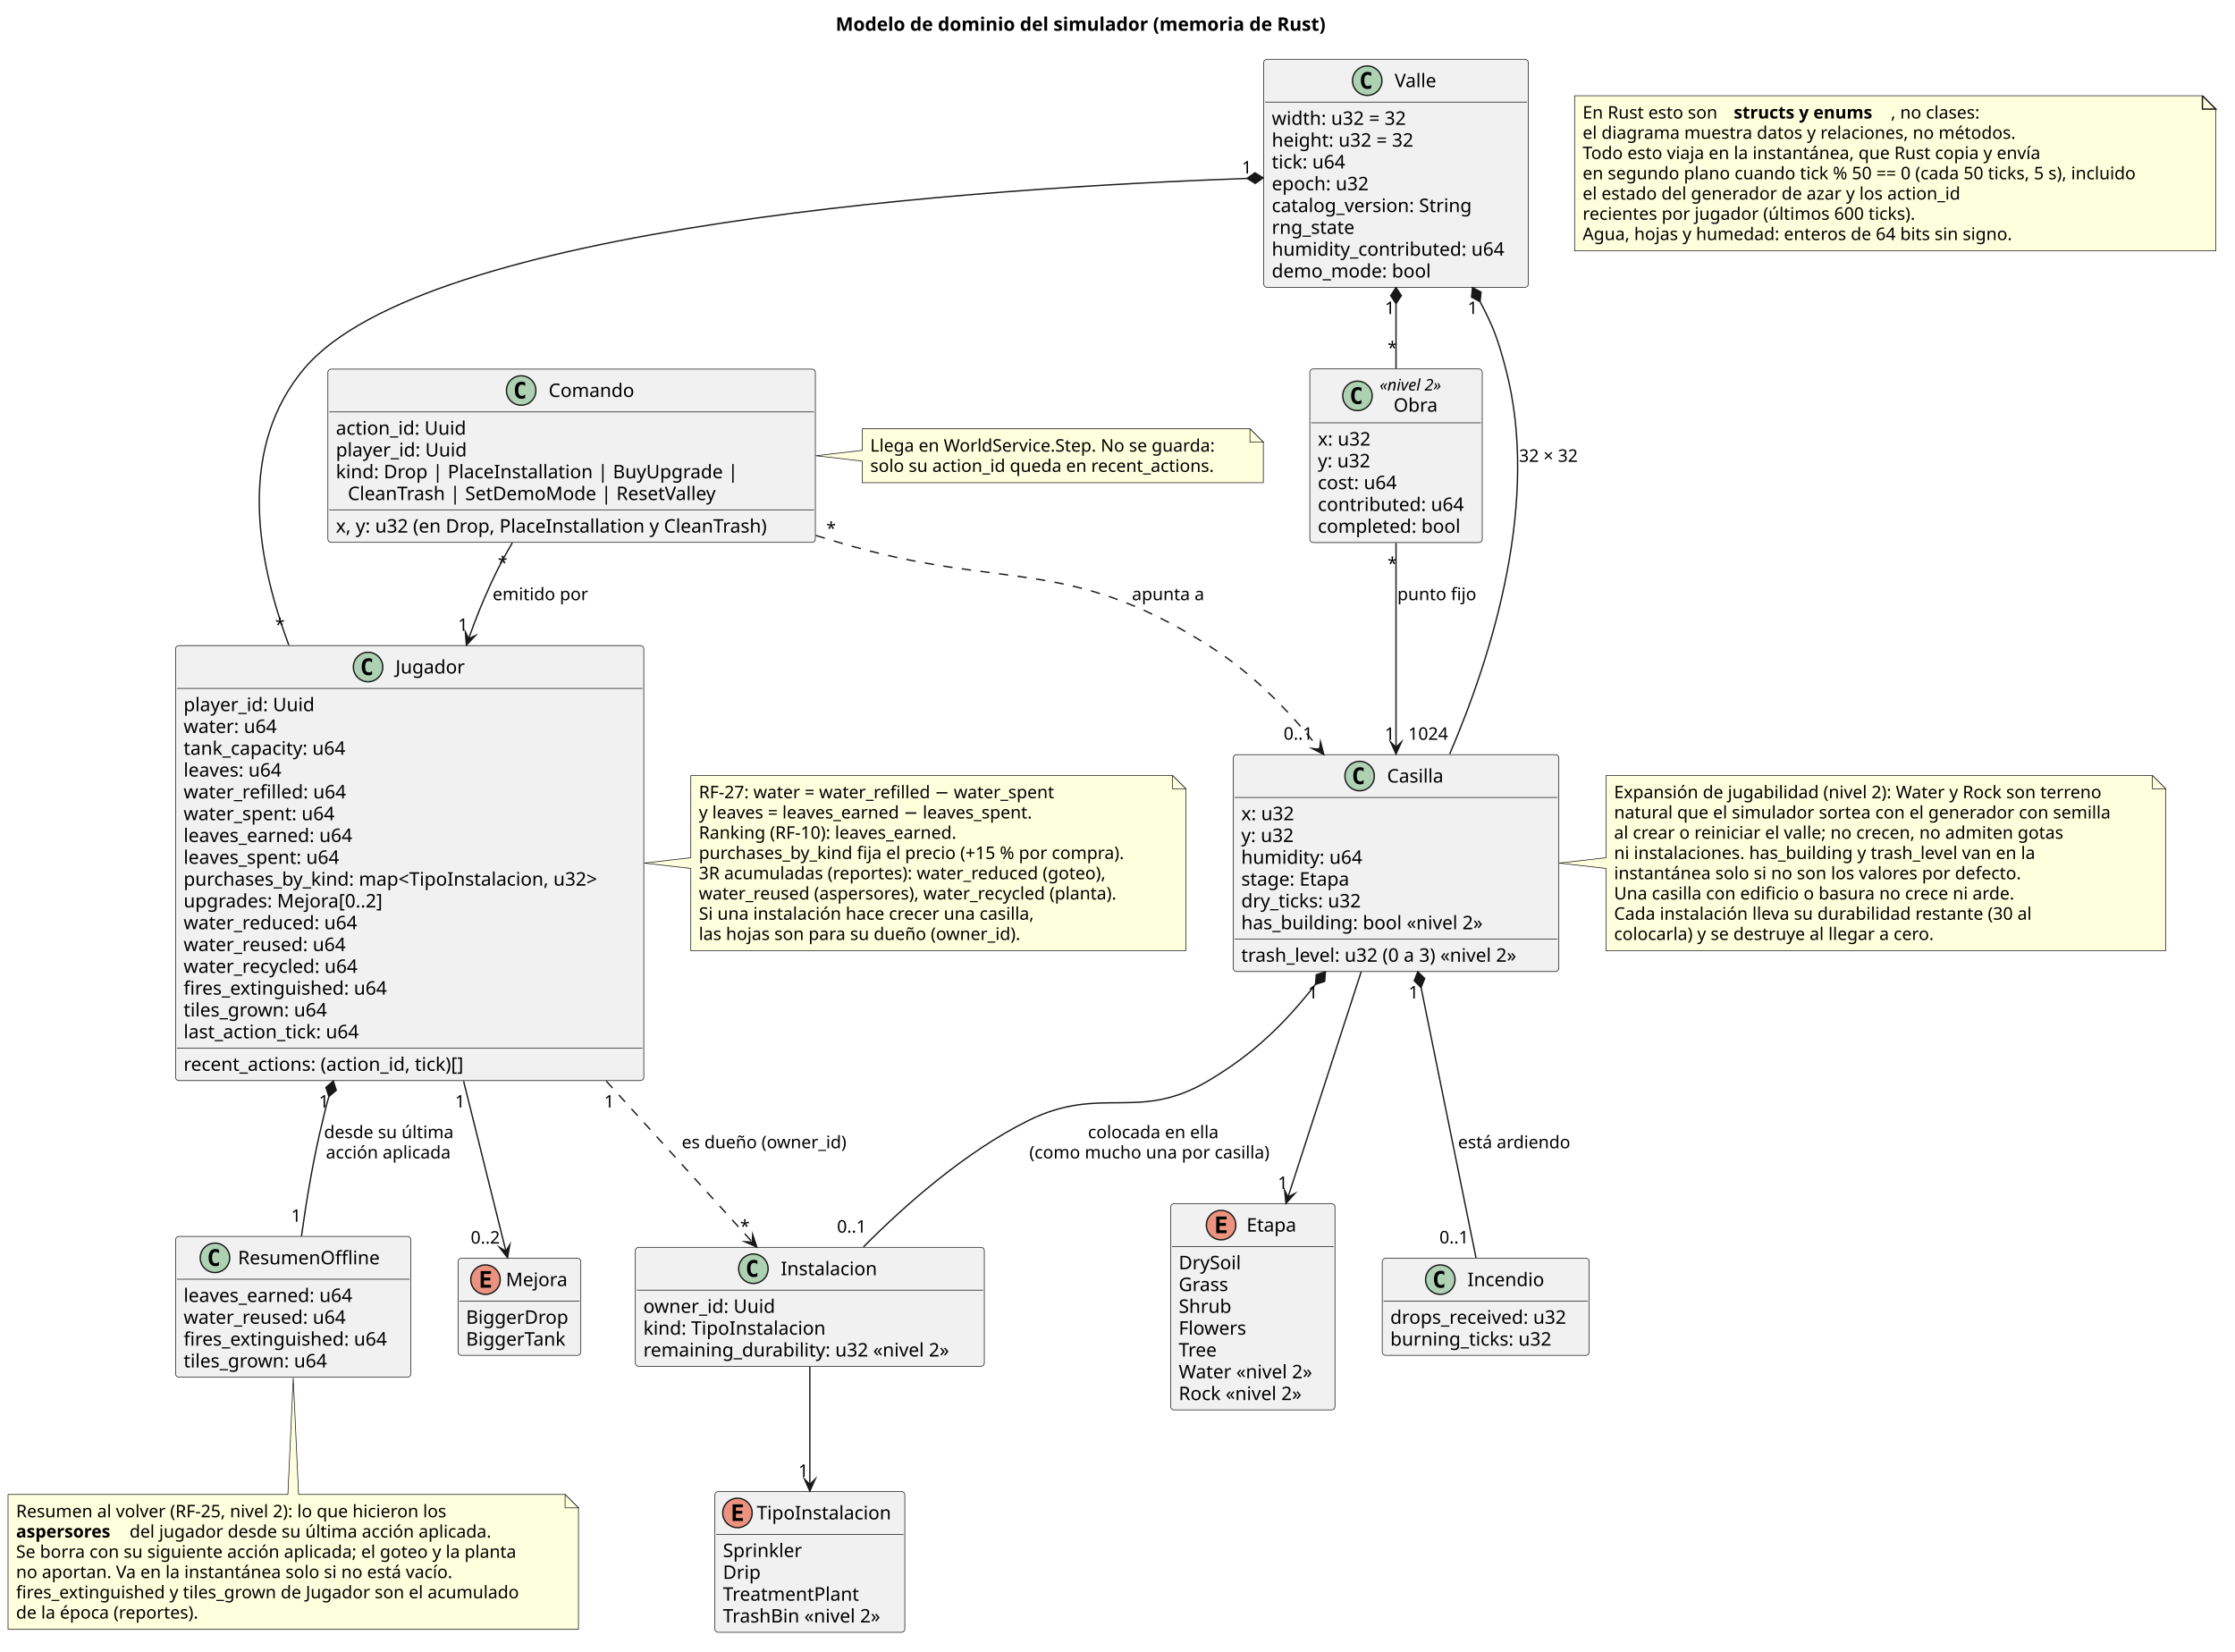
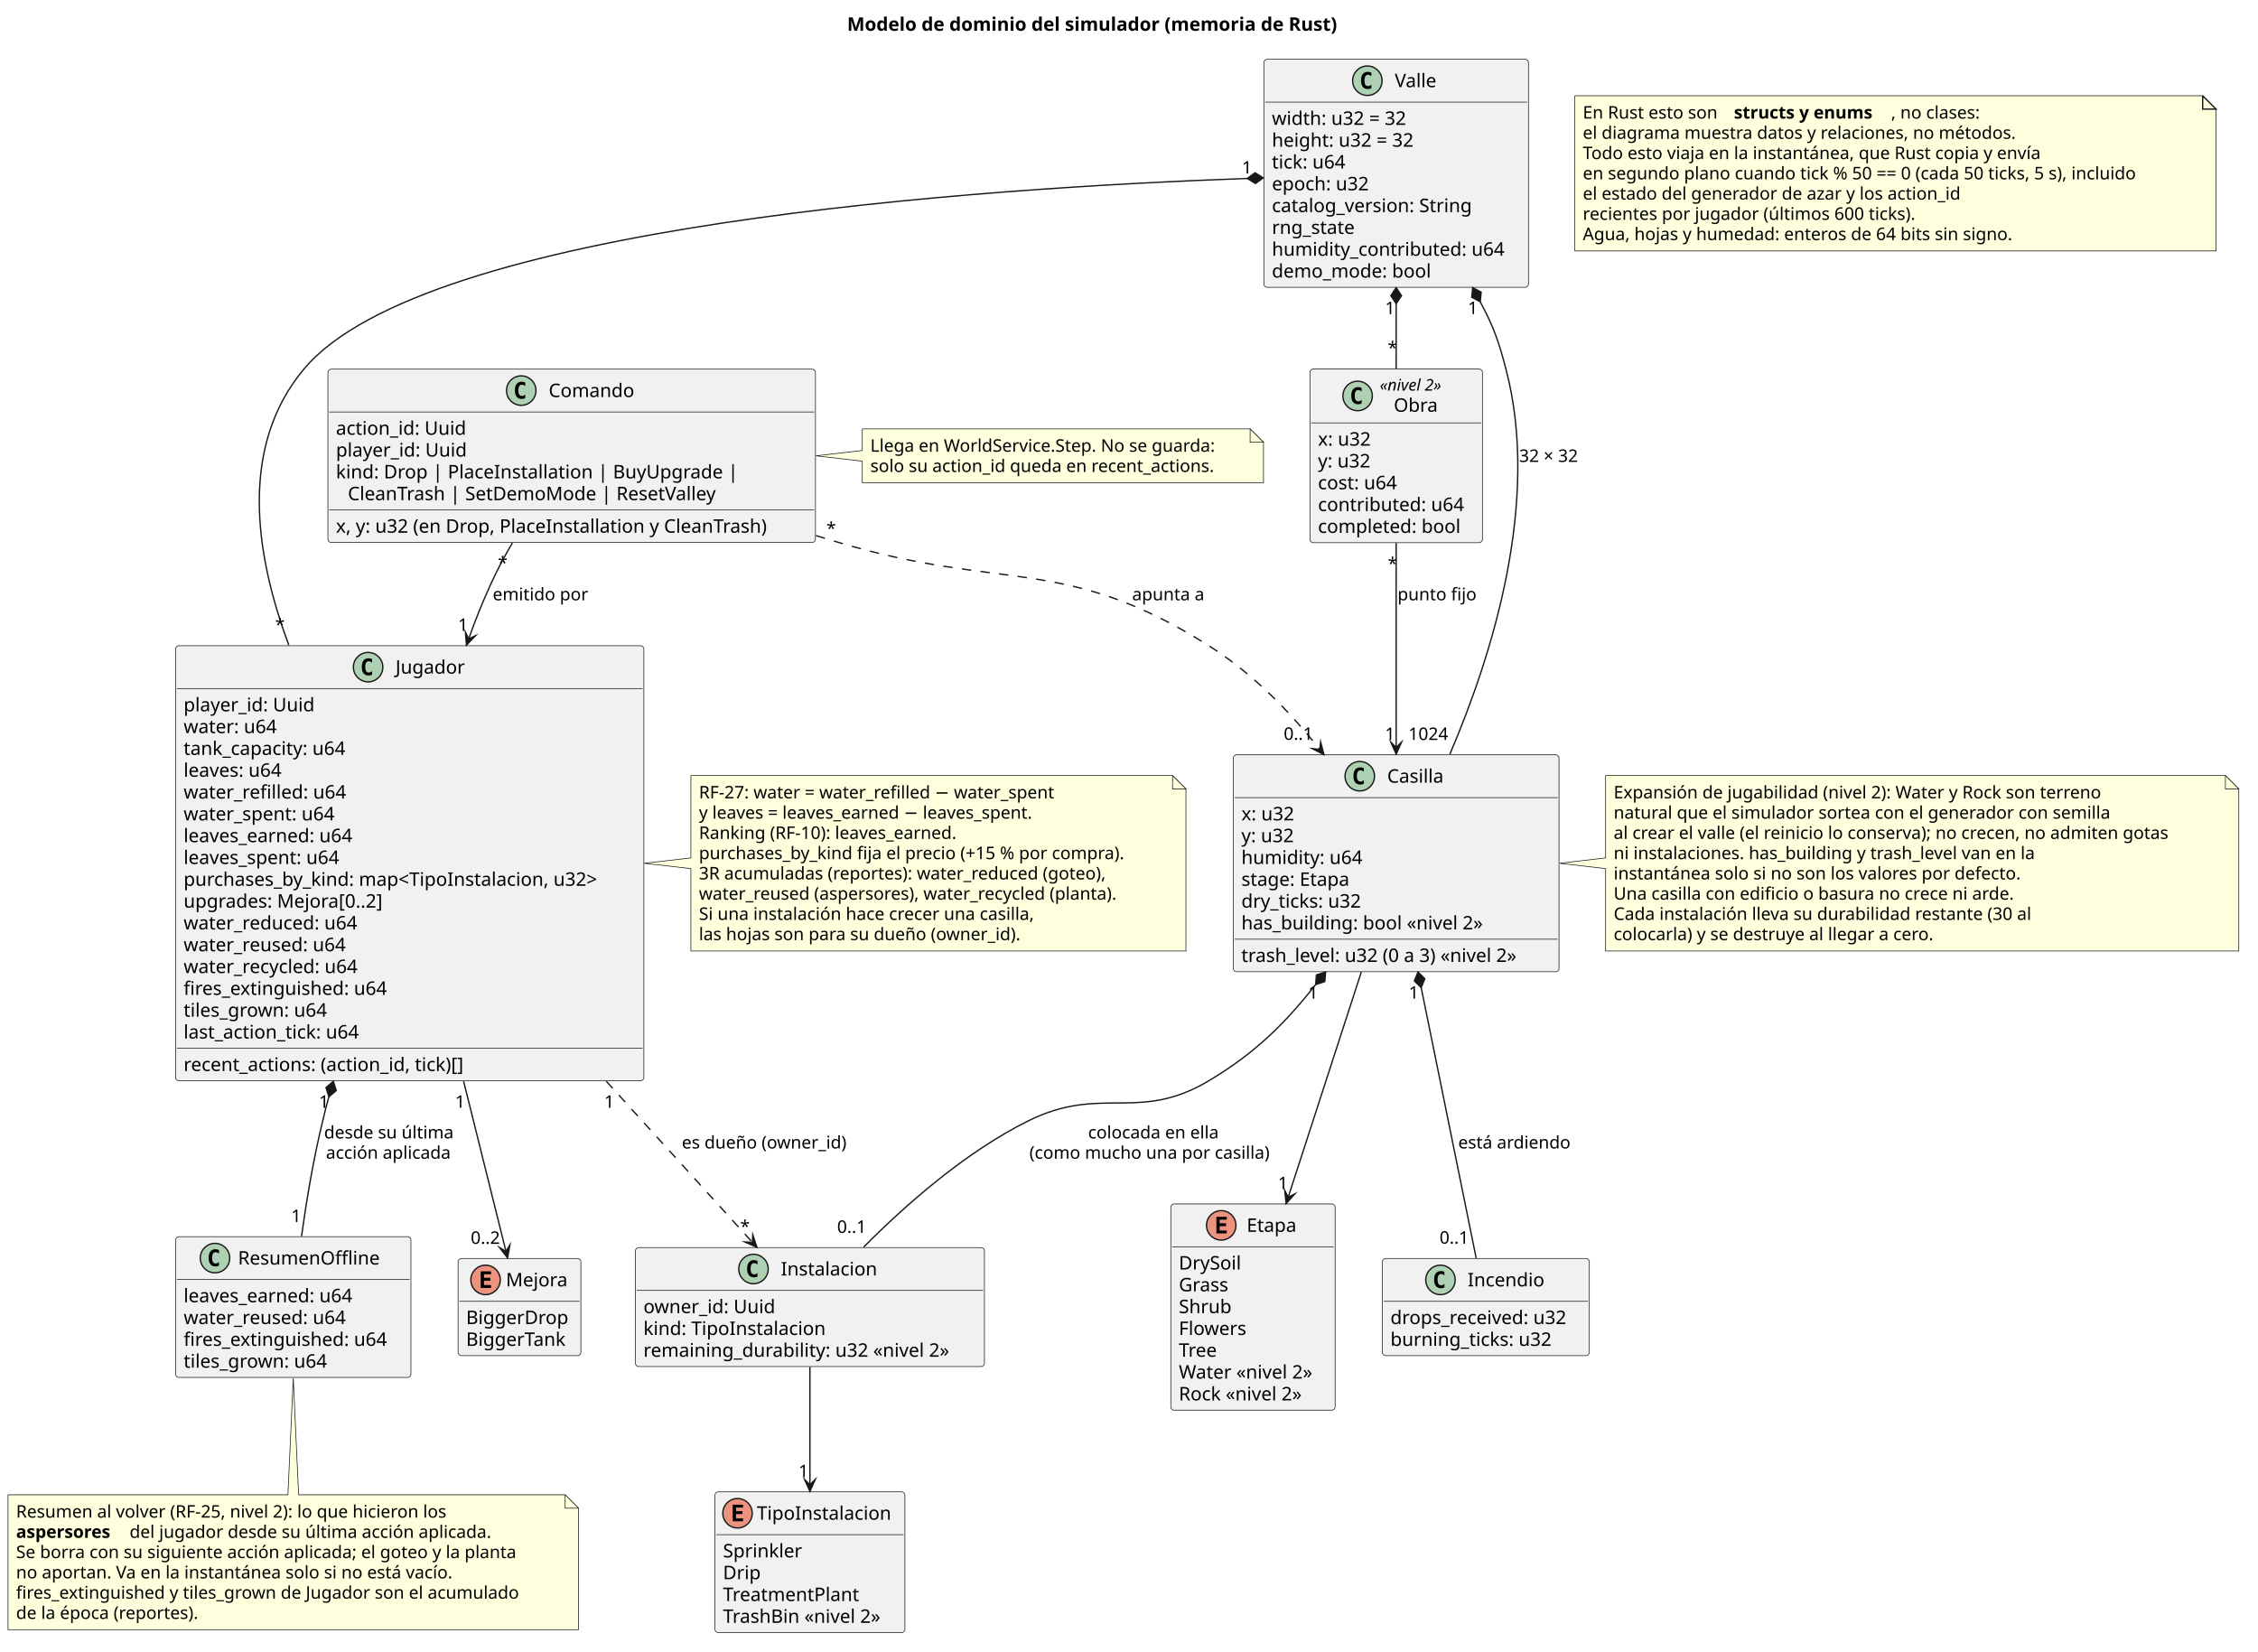
- <svg xmlns="http://www.w3.org/2000/svg" version="1.1" data-diagram-type="CLASS" style="width:1670px;height:1234px;background:#FFFFFF;" width="1670px" height="1234px" viewBox="0 0 1670 1234" zoomAndPan="magnify" preserveAspectRatio="none" contentStyleType="text/css">
+ <svg xmlns="http://www.w3.org/2000/svg" version="1.1" data-diagram-type="CLASS" style="width:1687px;height:1234px;background:#FFFFFF;" width="1687px" height="1234px" viewBox="0 0 1687 1234" zoomAndPan="magnify" preserveAspectRatio="none" contentStyleType="text/css">
  <defs />
  <g font-family="sans-serif" lengthAdjust="spacing">
    <g class="title" data-source-line="1">
-       <text x="624.409" y="22.995" fill="#000" font-size="14" textLength="414.846" font-weight="700">Modelo de dominio del simulador (memoria de Rust)</text>
+       <text x="632.899" y="22.995" fill="#000" font-size="14" textLength="414.846" font-weight="700">Modelo de dominio del simulador (memoria de Rust)</text>
    </g>
    <g class="entity" data-qualified-name="Valle" id="ent0001" data-source-line="4">
      <rect x="944.26" y="44.297" width="197.698" height="170.375" fill="#F1F1F1" style="stroke:#181818;stroke-width:0.5;" rx="2.5" ry="2.5" />
      <ellipse cx="1021.585" cy="60.297" rx="11" ry="11" fill="#ADD1B2" style="stroke:#181818;stroke-width:1;" />
      <path d="M1024.553,65.938 Q1023.975,66.234 1023.335,66.375 Q1022.694,66.531 1021.991,66.531 Q1019.491,66.531 1018.163,64.891 Q1016.85,63.234 1016.85,60.109 Q1016.85,56.984 1018.163,55.328 Q1019.491,53.672 1021.991,53.672 Q1022.694,53.672 1023.335,53.828 Q1023.991,53.984 1024.553,54.281 L1024.553,57 Q1023.928,56.422 1023.335,56.156 Q1022.741,55.875 1022.116,55.875 Q1020.772,55.875 1020.085,56.953 Q1019.397,58.016 1019.397,60.109 Q1019.397,62.203 1020.085,63.281 Q1020.772,64.344 1022.116,64.344 Q1022.741,64.344 1023.335,64.078 Q1023.928,63.797 1024.553,63.219 L1024.553,65.938 Z " fill="#000" />
      <text x="1042.085" y="65.144" fill="#000" font-size="14" textLength="34.549">Valle</text>
      <line x1="945.26" y1="76.297" x2="1140.958" y2="76.297" style="stroke:#181818;stroke-width:0.5;" />
      <text x="950.26" y="93.292" fill="#000" font-size="14" textLength="112.889">width: u32 = 32</text>
      <text x="950.26" y="109.589" fill="#000" font-size="14" textLength="118.925">height: u32 = 32</text>
      <text x="950.26" y="125.886" fill="#000" font-size="14" textLength="61.038">tick: u64</text>
      <text x="950.26" y="142.183" fill="#000" font-size="14" textLength="78.49">epoch: u32</text>
      <text x="950.26" y="158.479" fill="#000" font-size="14" textLength="160.911">catalog_version: String</text>
      <text x="950.26" y="174.776" fill="#000" font-size="14" textLength="65.98">rng_state</text>
      <text x="950.26" y="191.073" fill="#000" font-size="14" textLength="185.698">humidity_contributed: u64</text>
      <text x="950.26" y="207.37" fill="#000" font-size="14" textLength="125.48">demo_mode: bool</text>
    </g>
    <g class="entity" data-qualified-name="Casilla" id="ent0002" data-source-line="15">
      <rect x="921.47" y="563.907" width="243.294" height="162.078" fill="#F1F1F1" style="stroke:#181818;stroke-width:0.5;" rx="2.5" ry="2.5" />
      <ellipse cx="1015.919" cy="579.907" rx="11" ry="11" fill="#ADD1B2" style="stroke:#181818;stroke-width:1;" />
      <path d="M1018.887,585.548 Q1018.309,585.844 1017.669,585.985 Q1017.028,586.141 1016.325,586.141 Q1013.825,586.141 1012.497,584.501 Q1011.184,582.844 1011.184,579.719 Q1011.184,576.594 1012.497,574.938 Q1013.825,573.282 1016.325,573.282 Q1017.028,573.282 1017.669,573.438 Q1018.325,573.594 1018.887,573.891 L1018.887,576.61 Q1018.262,576.032 1017.669,575.766 Q1017.075,575.485 1016.45,575.485 Q1015.106,575.485 1014.419,576.563 Q1013.731,577.626 1013.731,579.719 Q1013.731,581.813 1014.419,582.891 Q1015.106,583.954 1016.45,583.954 Q1017.075,583.954 1017.669,583.688 Q1018.262,583.407 1018.887,582.829 L1018.887,585.548 Z " fill="#000" />
      <text x="1036.419" y="584.754" fill="#000" font-size="14" textLength="45.896">Casilla</text>
      <line x1="922.47" y1="595.907" x2="1163.764" y2="595.907" style="stroke:#181818;stroke-width:0.5;" />
      <text x="927.47" y="612.902" fill="#000" font-size="14" textLength="44.14">x: u32</text>
      <text x="927.47" y="629.199" fill="#000" font-size="14" textLength="44.14">y: u32</text>
      <text x="927.47" y="645.496" fill="#000" font-size="14" textLength="97.679">humidity: u64</text>
      <text x="927.47" y="661.793" fill="#000" font-size="14" textLength="88.409">stage: Etapa</text>
      <text x="927.47" y="678.089" fill="#000" font-size="14" textLength="98.26">dry_ticks: u32</text>
      <text x="927.47" y="694.386" fill="#000" font-size="14" textLength="195.385">has_building: bool «nivel 2»</text>
      <line x1="922.47" y1="701.688" x2="1163.764" y2="701.688" style="stroke:#181818;stroke-width:0.5;" />
      <text x="927.47" y="718.683" fill="#000" font-size="14" textLength="231.294">trash_level: u32 (0 a 3) «nivel 2»</text>
    </g>
    <g class="entity" data-qualified-name="Etapa" id="ent0003" data-source-line="25">
      <rect x="874.73" y="899.467" width="122.77" height="154.078" fill="#F1F1F1" style="stroke:#181818;stroke-width:0.5;" rx="2.5" ry="2.5" />
      <ellipse cx="912.405" cy="915.467" rx="11" ry="11" fill="#EB937F" style="stroke:#181818;stroke-width:1;" />
      <path d="M916.515,921.467 L908.796,921.467 L908.796,909.076 L916.515,909.076 L916.515,911.233 L911.249,911.233 L911.249,913.904 L916.015,913.904 L916.015,916.061 L911.249,916.061 L911.249,919.311 L916.515,919.311 L916.515,921.467 Z " fill="#000" />
      <text x="931.444" y="920.314" fill="#000" font-size="14" textLength="40.38">Etapa</text>
      <line x1="875.73" y1="931.467" x2="996.5" y2="931.467" style="stroke:#181818;stroke-width:0.5;" />
      <text x="880.73" y="948.462" fill="#000" font-size="14" textLength="50.053">DrySoil</text>
      <text x="880.73" y="964.759" fill="#000" font-size="14" textLength="39.771">Grass</text>
      <text x="880.73" y="981.056" fill="#000" font-size="14" textLength="41.275">Shrub</text>
      <text x="880.73" y="997.353" fill="#000" font-size="14" textLength="53.621">Flowers</text>
      <text x="880.73" y="1013.649" fill="#000" font-size="14" textLength="31.534">Tree</text>
      <text x="880.73" y="1029.946" fill="#000" font-size="14" textLength="110.77">Water «nivel 2»</text>
      <text x="880.73" y="1046.243" fill="#000" font-size="14" textLength="102.587">Rock «nivel 2»</text>
    </g>
    <g class="entity" data-qualified-name="Jugador" id="ent0004" data-source-line="35">
      <rect x="131.18" y="482.427" width="349.866" height="325.047" fill="#F1F1F1" style="stroke:#181818;stroke-width:0.5;" rx="2.5" ry="2.5" />
      <ellipse cx="275.025" cy="498.427" rx="11" ry="11" fill="#ADD1B2" style="stroke:#181818;stroke-width:1;" />
      <path d="M277.994,504.068 Q277.416,504.364 276.775,504.505 Q276.135,504.661 275.431,504.661 Q272.931,504.661 271.603,503.021 Q270.291,501.364 270.291,498.239 Q270.291,495.114 271.603,493.458 Q272.931,491.802 275.431,491.802 Q276.135,491.802 276.775,491.958 Q277.431,492.114 277.994,492.411 L277.994,495.13 Q277.369,494.552 276.775,494.286 Q276.181,494.005 275.556,494.005 Q274.213,494.005 273.525,495.083 Q272.838,496.146 272.838,498.239 Q272.838,500.333 273.525,501.411 Q274.213,502.474 275.556,502.474 Q276.181,502.474 276.775,502.208 Q277.369,501.927 277.994,501.349 L277.994,504.068 Z " fill="#000" />
      <text x="295.525" y="503.274" fill="#000" font-size="14" textLength="53.676">Jugador</text>
      <line x1="132.18" y1="514.427" x2="480.046" y2="514.427" style="stroke:#181818;stroke-width:0.5;" />
      <text x="137.18" y="531.422" fill="#000" font-size="14" textLength="104.85">player_id: Uuid</text>
      <text x="137.18" y="547.719" fill="#000" font-size="14" textLength="75.742">water: u64</text>
      <text x="137.18" y="564.016" fill="#000" font-size="14" textLength="133.007">tank_capacity: u64</text>
      <text x="137.18" y="580.313" fill="#000" font-size="14" textLength="81.129">leaves: u64</text>
      <text x="137.18" y="596.609" fill="#000" font-size="14" textLength="131.209">water_refilled: u64</text>
      <text x="137.18" y="612.906" fill="#000" font-size="14" textLength="121.898">water_spent: u64</text>
      <text x="137.18" y="629.203" fill="#000" font-size="14" textLength="137.45">leaves_earned: u64</text>
      <text x="137.18" y="645.5" fill="#000" font-size="14" textLength="127.285">leaves_spent: u64</text>
      <text x="137.18" y="661.797" fill="#000" font-size="14" textLength="337.866">purchases_by_kind: map&lt;TipoInstalacion, u32&gt;</text>
      <text x="137.18" y="678.094" fill="#000" font-size="14" textLength="160.063">upgrades: Mejora[0..2]</text>
      <text x="137.18" y="694.391" fill="#000" font-size="14" textLength="140.068">water_reduced: u64</text>
      <text x="137.18" y="710.688" fill="#000" font-size="14" textLength="130.778">water_reused: u64</text>
      <text x="137.18" y="726.984" fill="#000" font-size="14" textLength="142.181">water_recycled: u64</text>
      <text x="137.18" y="743.281" fill="#000" font-size="14" textLength="163.803">fires_extinguished: u64</text>
      <text x="137.18" y="759.578" fill="#000" font-size="14" textLength="115.562">tiles_grown: u64</text>
      <text x="137.18" y="775.875" fill="#000" font-size="14" textLength="143.384">last_action_tick: u64</text>
      <line x1="132.18" y1="783.177" x2="480.046" y2="783.177" style="stroke:#181818;stroke-width:0.5;" />
      <text x="137.18" y="800.172" fill="#000" font-size="14" textLength="230.398">recent_actions: (action_id, tick)[]</text>
    </g>
    <g class="entity" data-qualified-name="ResumenOffline" id="ent0005" data-source-line="55">
      <rect x="131.21" y="923.917" width="175.803" height="105.188" fill="#F1F1F1" style="stroke:#181818;stroke-width:0.5;" rx="2.5" ry="2.5" />
      <ellipse cx="160.623" cy="939.917" rx="11" ry="11" fill="#ADD1B2" style="stroke:#181818;stroke-width:1;" />
      <path d="M163.591,945.558 Q163.013,945.854 162.373,945.995 Q161.732,946.151 161.029,946.151 Q158.529,946.151 157.201,944.511 Q155.888,942.854 155.888,939.729 Q155.888,936.604 157.201,934.948 Q158.529,933.292 161.029,933.292 Q161.732,933.292 162.373,933.448 Q163.029,933.604 163.591,933.901 L163.591,936.62 Q162.966,936.042 162.373,935.776 Q161.779,935.495 161.154,935.495 Q159.81,935.495 159.123,936.573 Q158.435,937.636 158.435,939.729 Q158.435,941.823 159.123,942.901 Q159.81,943.964 161.154,943.964 Q161.779,943.964 162.373,943.698 Q162.966,943.417 163.591,942.839 L163.591,945.558 Z " fill="#000" />
      <text x="177.826" y="944.764" fill="#000" font-size="14" textLength="111.774">ResumenOffline</text>
      <line x1="132.21" y1="955.917" x2="306.013" y2="955.917" style="stroke:#181818;stroke-width:0.5;" />
      <text x="137.21" y="972.912" fill="#000" font-size="14" textLength="137.45">leaves_earned: u64</text>
      <text x="137.21" y="989.209" fill="#000" font-size="14" textLength="130.778">water_reused: u64</text>
      <text x="137.21" y="1005.506" fill="#000" font-size="14" textLength="163.803">fires_extinguished: u64</text>
      <text x="137.21" y="1021.803" fill="#000" font-size="14" textLength="115.562">tiles_grown: u64</text>
    </g>
    <g class="entity" data-qualified-name="Instalacion" id="ent0006" data-source-line="62">
      <rect x="474.73" y="932.067" width="260.767" height="88.891" fill="#F1F1F1" style="stroke:#181818;stroke-width:0.5;" rx="2.5" ry="2.5" />
      <ellipse cx="562.934" cy="948.067" rx="11" ry="11" fill="#ADD1B2" style="stroke:#181818;stroke-width:1;" />
      <path d="M565.903,953.708 Q565.325,954.004 564.684,954.145 Q564.043,954.301 563.34,954.301 Q560.84,954.301 559.512,952.661 Q558.2,951.004 558.2,947.879 Q558.2,944.754 559.512,943.098 Q560.84,941.442 563.34,941.442 Q564.043,941.442 564.684,941.598 Q565.34,941.754 565.903,942.051 L565.903,944.77 Q565.278,944.192 564.684,943.926 Q564.09,943.645 563.465,943.645 Q562.122,943.645 561.434,944.723 Q560.747,945.786 560.747,947.879 Q560.747,949.973 561.434,951.051 Q562.122,952.114 563.465,952.114 Q564.09,952.114 564.684,951.848 Q565.278,951.567 565.903,950.989 L565.903,953.708 Z " fill="#000" />
      <text x="583.434" y="952.914" fill="#000" font-size="14" textLength="75.858">Instalacion</text>
      <line x1="475.73" y1="964.067" x2="734.497" y2="964.067" style="stroke:#181818;stroke-width:0.5;" />
      <text x="480.73" y="981.062" fill="#000" font-size="14" textLength="104.098">owner_id: Uuid</text>
      <text x="480.73" y="997.359" fill="#000" font-size="14" textLength="144.676">kind: TipoInstalacion</text>
      <text x="480.73" y="1013.656" fill="#000" font-size="14" textLength="248.767">remaining_durability: u32 «nivel 2»</text>
    </g>
    <g class="entity" data-qualified-name="TipoInstalacion" id="ent0007" data-source-line="68">
      <rect x="534.16" y="1114.547" width="141.91" height="105.188" fill="#F1F1F1" style="stroke:#181818;stroke-width:0.5;" rx="2.5" ry="2.5" />
      <ellipse cx="551.031" cy="1130.547" rx="11" ry="11" fill="#EB937F" style="stroke:#181818;stroke-width:1;" />
      <path d="M555.141,1136.547 L547.422,1136.547 L547.422,1124.156 L555.141,1124.156 L555.141,1126.313 L549.875,1126.313 L549.875,1128.984 L554.641,1128.984 L554.641,1131.141 L549.875,1131.141 L549.875,1134.391 L555.141,1134.391 L555.141,1136.547 Z " fill="#000" />
      <text x="565.447" y="1135.394" fill="#000" font-size="14" textLength="105.752">TipoInstalacion</text>
      <line x1="535.16" y1="1146.547" x2="675.07" y2="1146.547" style="stroke:#181818;stroke-width:0.5;" />
      <text x="540.16" y="1163.542" fill="#000" font-size="14" textLength="62.658">Sprinkler</text>
      <text x="540.16" y="1179.839" fill="#000" font-size="14" textLength="29.313">Drip</text>
      <text x="540.16" y="1196.136" fill="#000" font-size="14" textLength="108.876">TreatmentPlant</text>
      <text x="540.16" y="1212.433" fill="#000" font-size="14" textLength="129.91">TrashBin «nivel 2»</text>
    </g>
    <g class="entity" data-qualified-name="Mejora" id="ent0008" data-source-line="75">
      <rect x="342.24" y="940.217" width="91.748" height="72.594" fill="#F1F1F1" style="stroke:#181818;stroke-width:0.5;" rx="2.5" ry="2.5" />
      <ellipse cx="362.76" cy="956.217" rx="11" ry="11" fill="#EB937F" style="stroke:#181818;stroke-width:1;" />
      <path d="M366.869,962.217 L359.15,962.217 L359.15,949.826 L366.869,949.826 L366.869,951.983 L361.603,951.983 L361.603,954.654 L366.369,954.654 L366.369,956.811 L361.603,956.811 L361.603,960.061 L366.869,960.061 L366.869,962.217 Z " fill="#000" />
      <text x="377.986" y="961.064" fill="#000" font-size="14" textLength="47.482">Mejora</text>
      <line x1="343.24" y1="972.217" x2="432.988" y2="972.217" style="stroke:#181818;stroke-width:0.5;" />
      <text x="348.24" y="989.212" fill="#000" font-size="14" textLength="79.625">BiggerDrop</text>
      <text x="348.24" y="1005.509" fill="#000" font-size="14" textLength="79.748">BiggerTank</text>
    </g>
    <g class="entity" data-qualified-name="Comando" id="ent0009" data-source-line="80">
      <rect x="244.99" y="275.807" width="364.256" height="129.484" fill="#F1F1F1" style="stroke:#181818;stroke-width:0.5;" rx="2.5" ry="2.5" />
      <ellipse cx="389.427" cy="291.807" rx="11" ry="11" fill="#ADD1B2" style="stroke:#181818;stroke-width:1;" />
      <path d="M392.395,297.448 Q391.817,297.744 391.177,297.885 Q390.536,298.041 389.833,298.041 Q387.333,298.041 386.005,296.401 Q384.692,294.744 384.692,291.619 Q384.692,288.494 386.005,286.838 Q387.333,285.182 389.833,285.182 Q390.536,285.182 391.177,285.338 Q391.833,285.494 392.395,285.791 L392.395,288.51 Q391.77,287.932 391.177,287.666 Q390.583,287.385 389.958,287.385 Q388.614,287.385 387.927,288.463 Q387.239,289.526 387.239,291.619 Q387.239,293.713 387.927,294.791 Q388.614,295.854 389.958,295.854 Q390.583,295.854 391.177,295.588 Q391.77,295.307 392.395,294.729 L392.395,297.448 Z " fill="#000" />
      <text x="409.927" y="296.654" fill="#000" font-size="14" textLength="66.883">Comando</text>
      <line x1="245.99" y1="307.807" x2="608.246" y2="307.807" style="stroke:#181818;stroke-width:0.5;" />
      <text x="250.99" y="324.802" fill="#000" font-size="14" textLength="103.934">action_id: Uuid</text>
      <text x="250.99" y="341.099" fill="#000" font-size="14" textLength="104.85">player_id: Uuid</text>
      <text x="250.99" y="357.396" fill="#000" font-size="14" textLength="310.693">kind: Drop | PlaceInstallation | BuyUpgrade |</text>
      <text x="259.89" y="373.693" fill="#000" font-size="14" textLength="291.32">CleanTrash | SetDemoMode | ResetValley</text>
      <line x1="245.99" y1="380.994" x2="608.246" y2="380.994" style="stroke:#181818;stroke-width:0.5;" />
      <text x="250.99" y="397.989" fill="#000" font-size="14" textLength="352.256">x, y: u32 (en Drop, PlaceInstallation y CleanTrash)</text>
    </g>
    <g class="entity" data-qualified-name="Incendio" id="ent0010" data-source-line="87">
      <rect x="1032.82" y="940.217" width="154.598" height="72.594" fill="#F1F1F1" style="stroke:#181818;stroke-width:0.5;" rx="2.5" ry="2.5" />
      <ellipse cx="1076.202" cy="956.217" rx="11" ry="11" fill="#ADD1B2" style="stroke:#181818;stroke-width:1;" />
      <path d="M1079.17,961.858 Q1078.592,962.154 1077.952,962.295 Q1077.311,962.451 1076.608,962.451 Q1074.108,962.451 1072.78,960.811 Q1071.467,959.154 1071.467,956.029 Q1071.467,952.904 1072.78,951.248 Q1074.108,949.592 1076.608,949.592 Q1077.311,949.592 1077.952,949.748 Q1078.608,949.904 1079.17,950.201 L1079.17,952.92 Q1078.545,952.342 1077.952,952.076 Q1077.358,951.795 1076.733,951.795 Q1075.389,951.795 1074.702,952.873 Q1074.014,953.936 1074.014,956.029 Q1074.014,958.123 1074.702,959.201 Q1075.389,960.264 1076.733,960.264 Q1077.358,960.264 1077.952,959.998 Q1078.545,959.717 1079.17,959.139 L1079.17,961.858 Z " fill="#000" />
      <text x="1096.509" y="961.064" fill="#000" font-size="14" textLength="59.527">Incendio</text>
      <line x1="1033.82" y1="972.217" x2="1186.418" y2="972.217" style="stroke:#181818;stroke-width:0.5;" />
      <text x="1038.82" y="989.212" fill="#000" font-size="14" textLength="142.598">drops_received: u32</text>
      <text x="1038.82" y="1005.509" fill="#000" font-size="14" textLength="129.37">burning_ticks: u32</text>
    </g>
    <g class="entity" data-qualified-name="Obra" id="ent0011" data-source-line="92">
      <rect x="978.68" y="275.677" width="128.874" height="129.75" fill="#F1F1F1" style="stroke:#181818;stroke-width:0.5;" rx="2.5" ry="2.5" />
      <ellipse cx="1014.315" cy="295.81" rx="11" ry="11" fill="#ADD1B2" style="stroke:#181818;stroke-width:1;" />
      <path d="M1017.283,301.45 Q1016.705,301.747 1016.065,301.888 Q1015.424,302.044 1014.721,302.044 Q1012.221,302.044 1010.893,300.403 Q1009.58,298.747 1009.58,295.622 Q1009.58,292.497 1010.893,290.841 Q1012.221,289.185 1014.721,289.185 Q1015.424,289.185 1016.065,289.341 Q1016.721,289.497 1017.283,289.794 L1017.283,292.513 Q1016.658,291.935 1016.065,291.669 Q1015.471,291.388 1014.846,291.388 Q1013.502,291.388 1012.815,292.466 Q1012.127,293.528 1012.127,295.622 Q1012.127,297.716 1012.815,298.794 Q1013.502,299.857 1014.846,299.857 Q1015.471,299.857 1016.065,299.591 Q1016.658,299.31 1017.283,298.732 L1017.283,301.45 Z " fill="#000" />
      <text x="1030.9" y="291.816" fill="#000" font-size="12" textLength="55.02" font-style="italic">«nivel 2»</text>
      <text x="1041.289" y="307.641" fill="#000" font-size="14" textLength="34.241">Obra</text>
      <line x1="979.68" y1="315.943" x2="1106.554" y2="315.943" style="stroke:#181818;stroke-width:0.5;" />
      <text x="984.68" y="332.938" fill="#000" font-size="14" textLength="44.14">x: u32</text>
      <text x="984.68" y="349.234" fill="#000" font-size="14" textLength="44.14">y: u32</text>
      <text x="984.68" y="365.531" fill="#000" font-size="14" textLength="64.9">cost: u64</text>
      <text x="984.68" y="381.828" fill="#000" font-size="14" textLength="116.874">contributed: u64</text>
      <text x="984.68" y="398.125" fill="#000" font-size="14" textLength="113.354">completed: bool</text>
    </g>
    <g class="entity" data-qualified-name="N1" id="ent0025" data-source-line="115">
      <path d="M1176.56,71.527 L1176.56,187.457 L1655.664,187.457 L1655.664,81.527 L1645.664,71.527 L1176.56,71.527" style="stroke:#181818;stroke-width:0.5;" fill="#FEFFDD" />
      <path d="M1645.664,71.527 L1645.664,81.527 L1655.664,81.527 L1645.664,71.527" style="stroke:#181818;stroke-width:1;" fill="#FEFFDD" />
      <text x="1182.56" y="88.594" fill="#000" font-size="13" textLength="108.78">En Rust esto son</text>
      <text x="1295.472" y="88.594" fill="#000" font-size="13" textLength="117.413" font-weight="700">structs y enums</text>
      <text x="1412.885" y="88.594" fill="#000" font-size="13" textLength="73.239">, no clases:</text>
      <text x="1182.56" y="103.727" fill="#000" font-size="13" textLength="348.169">el diagrama muestra datos y relaciones, no métodos.</text>
      <text x="1182.56" y="118.859" fill="#000" font-size="13" textLength="373.001">Todo esto viaja en la instantánea, que Rust copia y envía</text>
      <text x="1182.56" y="133.992" fill="#000" font-size="13" textLength="458.104">en segundo plano cuando tick % 50 == 0 (cada 50 ticks, 5 s), incluido</text>
      <text x="1182.56" y="149.125" fill="#000" font-size="13" textLength="304.681">el estado del generador de azar y los action_id</text>
      <text x="1182.56" y="164.258" fill="#000" font-size="13" textLength="269.236">recientes por jugador (últimos 600 ticks).</text>
      <text x="1182.56" y="179.391" fill="#000" font-size="13" textLength="346.417">Agua, hojas y humedad: enteros de 64 bits sin signo.</text>
    </g>
    <g class="entity" data-qualified-name="GMN26" id="ent0027" data-source-line="125">
      <path d="M516.18,579.417 L516.18,640.947 L481.24,644.947 L516.18,648.947 L516.18,710.479 A0,0 0 0 0 516.18,710.479 L886.041,710.479 A0,0 0 0 0 886.041,710.479 L886.041,589.417 L876.041,579.417 L516.18,579.417 A0,0 0 0 0 516.18,579.417" style="stroke:#181818;stroke-width:0.5;" fill="#FEFFDD" />
      <path d="M876.041,579.417 L876.041,589.417 L886.041,589.417 L876.041,579.417" style="stroke:#181818;stroke-width:0.5;" fill="#FEFFDD" />
      <text x="522.18" y="596.484" fill="#000" font-size="13" textLength="290.05">RF-27: water = water_refilled − water_spent</text>
      <text x="522.18" y="611.617" fill="#000" font-size="13" textLength="275.552">y leaves = leaves_earned − leaves_spent.</text>
      <text x="522.18" y="626.749" fill="#000" font-size="13" textLength="211.872">Ranking (RF-10): leaves_earned.</text>
      <text x="522.18" y="641.882" fill="#000" font-size="13" textLength="348.861">purchases_by_kind fija el precio (+15 % por compra).</text>
      <text x="522.18" y="657.015" fill="#000" font-size="13" textLength="330.243">3R acumuladas (reportes): water_reduced (goteo),</text>
      <text x="522.18" y="672.148" fill="#000" font-size="13" textLength="340.133">water_reused (aspersores), water_recycled (planta).</text>
      <text x="522.18" y="687.281" fill="#000" font-size="13" textLength="272.917">Si una instalación hace crecer una casilla,</text>
      <text x="522.18" y="702.413" fill="#000" font-size="13" textLength="258.686">las hojas son para su dueño (owner_id).</text>
    </g>
    <g class="entity" data-qualified-name="GMN29" id="ent0030" data-source-line="136">
      <path d="M6,1116.747 L6,1217.544 A0,0 0 0 0 6,1217.544 L432.228,1217.544 A0,0 0 0 0 432.228,1217.544 L432.228,1126.747 L422.228,1116.747 L223.11,1116.747 L219.11,1029.557 L215.11,1116.747 L6,1116.747 A0,0 0 0 0 6,1116.747" style="stroke:#181818;stroke-width:0.5;" fill="#FEFFDD" />
      <path d="M422.228,1116.747 L422.228,1126.747 L432.228,1126.747 L422.228,1116.747" style="stroke:#181818;stroke-width:0.5;" fill="#FEFFDD" />
      <text x="12" y="1133.814" fill="#000" font-size="13" textLength="352.371">Resumen al volver (RF-25, nivel 2): lo que hicieron los</text>
      <text x="12" y="1148.947" fill="#000" font-size="13" textLength="80.679" font-weight="700">aspersores</text>
      <text x="96.811" y="1148.947" fill="#000" font-size="13" textLength="290.723">del jugador desde su última acción aplicada.</text>
      <text x="12" y="1164.079" fill="#000" font-size="13" textLength="405.228">Se borra con su siguiente acción aplicada; el goteo y la planta</text>
      <text x="12" y="1179.212" fill="#000" font-size="13" textLength="353.545">no aportan. Va en la instantánea solo si no está vacío.</text>
      <text x="12" y="1194.345" fill="#000" font-size="13" textLength="402.149">fires_extinguished y tiles_grown de Jugador son el acumulado</text>
      <text x="12" y="1209.478" fill="#000" font-size="13" textLength="148.58">de la época (reportes).</text>
    </g>
    <g class="entity" data-qualified-name="GMN32" id="ent0033" data-source-line="145">
-       <path d="M1200.02,579.417 L1200.02,640.947 L1164.99,644.947 L1200.02,648.947 L1200.02,710.479 A0,0 0 0 0 1200.02,710.479 L1618.199,710.479 A0,0 0 0 0 1618.199,710.479 L1618.199,589.417 L1608.199,579.417 L1200.02,579.417 A0,0 0 0 0 1200.02,579.417" style="stroke:#181818;stroke-width:0.5;" fill="#FEFFDD" />
-       <path d="M1608.199,579.417 L1608.199,589.417 L1618.199,589.417 L1608.199,579.417" style="stroke:#181818;stroke-width:0.5;" fill="#FEFFDD" />
-       <text x="1206.02" y="596.484" fill="#000" font-size="13" textLength="395.516">Expansión de jugabilidad (nivel 2): Water y Rock son terreno</text>
-       <text x="1206.02" y="611.617" fill="#000" font-size="13" textLength="397.179">natural que el simulador sortea con el generador con semilla</text>
-       <text x="1206.02" y="626.749" fill="#000" font-size="13" textLength="364.667">al crear o reiniciar el valle; no crecen, no admiten gotas</text>
-       <text x="1206.02" y="641.882" fill="#000" font-size="13" textLength="341.688">ni instalaciones. has_building y trash_level van en la</text>
-       <text x="1206.02" y="657.015" fill="#000" font-size="13" textLength="326.473">instantánea solo si no son los valores por defecto.</text>
-       <text x="1206.02" y="672.148" fill="#000" font-size="13" textLength="323.572">Una casilla con edificio o basura no crece ni arde.</text>
-       <text x="1206.02" y="687.281" fill="#000" font-size="13" textLength="339.365">Cada instalación lleva su durabilidad restante (30 al</text>
-       <text x="1206.02" y="702.413" fill="#000" font-size="13" textLength="261.466">colocarla) y se destruye al llegar a cero.</text>
+       <path d="M1199.59,579.417 L1199.59,640.947 L1165.16,644.947 L1199.59,648.947 L1199.59,710.479 A0,0 0 0 0 1199.59,710.479 L1672.645,710.479 A0,0 0 0 0 1672.645,710.479 L1672.645,589.417 L1662.645,579.417 L1199.59,579.417 A0,0 0 0 0 1199.59,579.417" style="stroke:#181818;stroke-width:0.5;" fill="#FEFFDD" />
+       <path d="M1662.645,579.417 L1662.645,589.417 L1672.645,589.417 L1662.645,579.417" style="stroke:#181818;stroke-width:0.5;" fill="#FEFFDD" />
+       <text x="1205.59" y="596.484" fill="#000" font-size="13" textLength="395.516">Expansión de jugabilidad (nivel 2): Water y Rock son terreno</text>
+       <text x="1205.59" y="611.617" fill="#000" font-size="13" textLength="397.179">natural que el simulador sortea con el generador con semilla</text>
+       <text x="1205.59" y="626.749" fill="#000" font-size="13" textLength="452.055">al crear el valle (el reinicio lo conserva); no crecen, no admiten gotas</text>
+       <text x="1205.59" y="641.882" fill="#000" font-size="13" textLength="341.688">ni instalaciones. has_building y trash_level van en la</text>
+       <text x="1205.59" y="657.015" fill="#000" font-size="13" textLength="326.473">instantánea solo si no son los valores por defecto.</text>
+       <text x="1205.59" y="672.148" fill="#000" font-size="13" textLength="323.572">Una casilla con edificio o basura no crece ni arde.</text>
+       <text x="1205.59" y="687.281" fill="#000" font-size="13" textLength="339.365">Cada instalación lleva su durabilidad restante (30 al</text>
+       <text x="1205.59" y="702.413" fill="#000" font-size="13" textLength="261.466">colocarla) y se destruye al llegar a cero.</text>
    </g>
    <g class="entity" data-qualified-name="GMN35" id="ent0036" data-source-line="156">
      <path d="M644.24,320.417 L644.24,336.547 L609.54,340.547 L644.24,344.547 L644.24,360.683 A0,0 0 0 0 644.24,360.683 L943.985,360.683 A0,0 0 0 0 943.985,360.683 L943.985,330.417 L933.985,320.417 L644.24,320.417 A0,0 0 0 0 644.24,320.417" style="stroke:#181818;stroke-width:0.5;" fill="#FEFFDD" />
      <path d="M933.985,320.417 L933.985,330.417 L943.985,330.417 L933.985,320.417" style="stroke:#181818;stroke-width:0.5;" fill="#FEFFDD" />
      <text x="650.24" y="337.484" fill="#000" font-size="13" textLength="278.745">Llega en WorldService.Step. No se guarda:</text>
      <text x="650.24" y="352.617" fill="#000" font-size="13" textLength="276.536">solo su action_id queda en recent_actions.</text>
    </g>
    <g class="link" data-entity-1="ent0001" data-entity-2="ent0002" id="lnk12" data-source-line="100" data-link-type="composition">
      <path d="M1105.913,225.462 C1116.173,244.672 1119.67,254.957 1125.11,275.677 C1150.97,374.027 1115.31,488.527 1083.23,563.427" style="stroke:#181818;stroke-width:1;" fill="none" id="Valle-backto-Casilla" codeLine="100" />
      <polygon points="1100.26,214.877,1099.558,222.054,1105.913,225.462,1106.615,218.285,1100.26,214.877" fill="#181818" style="stroke:#181818;stroke-width:1;stroke-linejoin:miter;stroke-miterlimit:10;" />
      <text x="1135" y="345.114" fill="#000" font-size="13" textLength="52.241">32 × 32</text>
      <text x="1096.673" y="234.642" fill="#000" font-size="13">1</text>
      <text x="1052.263" y="552.849" fill="#000" font-size="13" textLength="33.084">1024</text>
    </g>
    <g class="link" data-entity-1="ent0001" data-entity-2="ent0004" id="lnk13" data-source-line="101" data-link-type="composition">
      <path d="M931.828,133.318 C734.798,140.398 317.56,167.717 227.11,275.677 C179.35,332.687 189.63,411.747 215.8,482.007" style="stroke:#181818;stroke-width:1;" fill="none" id="Valle-backto-Jugador" codeLine="101" />
      <polygon points="943.82,132.887,937.68,129.105,931.828,133.318,937.968,137.1,943.82,132.887" fill="#181818" style="stroke:#181818;stroke-width:1;stroke-linejoin:miter;stroke-miterlimit:10;" />
      <text x="927.922" y="129.645" fill="#000" font-size="13">1</text>
      <text x="205.583" y="471.354" fill="#000" font-size="13">*</text>
    </g>
    <g class="link" data-entity-1="ent0002" data-entity-2="ent0003" id="lnk14" data-source-line="102" data-link-type="dependency">
      <path d="M1017.08,726.147 C999.97,778.827 979.274,842.581 962.434,894.451" style="stroke:#181818;stroke-width:1;" fill="none" id="Casilla-to-Etapa" codeLine="102" />
      <polygon points="960.89,899.207,967.474,891.882,962.434,894.451,959.865,889.412,960.89,899.207" fill="#181818" style="stroke:#181818;stroke-width:1;stroke-linejoin:miter;stroke-miterlimit:10;" />
      <text x="954.818" y="888.462" fill="#000" font-size="13">1</text>
    </g>
    <g class="link" data-entity-1="ent0002" data-entity-2="ent0010" id="lnk15" data-source-line="103" data-link-type="composition">
      <path d="M1061.811,737.906 C1075.681,806.116 1092.55,889.097 1102.88,939.917" style="stroke:#181818;stroke-width:1;" fill="none" id="Casilla-backto-Incendio" codeLine="103" />
      <polygon points="1059.42,726.147,1056.696,732.824,1061.811,737.906,1064.535,731.229,1059.42,726.147" fill="#181818" style="stroke:#181818;stroke-width:1;stroke-linejoin:miter;stroke-miterlimit:10;" />
      <text x="1089.44" y="858.034" fill="#000" font-size="13" textLength="89.584">está ardiendo</text>
      <text x="1052.528" y="746.12" fill="#000" font-size="13">1</text>
      <text x="1075.525" y="929.141" fill="#000" font-size="13" textLength="24.807">0..1</text>
    </g>
    <g class="link" data-entity-1="ent0004" data-entity-2="ent0006" id="lnk16" data-source-line="104" data-link-type="dependency">
      <path d="M452.99,807.837 C494.49,853.577 532.9,895.914 562.14,928.144" style="stroke:#181818;stroke-width:1;stroke-dasharray:7,7;" fill="none" id="Jugador-to-Instalacion" codeLine="104" />
      <polygon points="565.5,931.847,562.415,922.494,562.14,928.144,556.49,927.869,565.5,931.847" fill="#181818" style="stroke:#181818;stroke-width:1;stroke-linejoin:miter;stroke-miterlimit:10;" />
      <text x="509.4" y="858.034" fill="#000" font-size="13" textLength="132.393">es dueño (owner_id)</text>
      <text x="451.47" y="827.627" fill="#000" font-size="13">1</text>
      <text x="553.013" y="920.936" fill="#000" font-size="13">*</text>
    </g>
    <g class="link" data-entity-1="ent0006" data-entity-2="ent0007" id="lnk17" data-source-line="105" data-link-type="dependency">
      <path d="M605.11,1021.257 C605.11,1049.017 605.11,1080.057 605.11,1109.257" style="stroke:#181818;stroke-width:1;" fill="none" id="Instalacion-to-TipoInstalacion" codeLine="105" />
      <polygon points="605.11,1114.257,609.11,1105.257,605.11,1109.257,601.11,1105.257,605.11,1114.257" fill="#181818" style="stroke:#181818;stroke-width:1;stroke-linejoin:miter;stroke-miterlimit:10;" />
      <text x="596.614" y="1103.596" fill="#000" font-size="13">1</text>
    </g>
    <g class="link" data-entity-1="ent0002" data-entity-2="ent0006" id="lnk18" data-source-line="106" data-link-type="composition">
      <path d="M982.951,735.588 C959.571,765.308 937.06,787.227 903.11,807.467 C850.32,838.947 823.17,810.147 768.11,837.467 C720.95,860.877 675.95,900.787 645.24,931.697" style="stroke:#181818;stroke-width:1;" fill="none" id="Casilla-backto-Instalacion" codeLine="106" />
      <polygon points="990.37,726.157,983.516,728.399,982.951,735.588,989.804,733.346,990.37,726.157" fill="#181818" style="stroke:#181818;stroke-width:1;stroke-linejoin:miter;stroke-miterlimit:10;" />
      <text x="812.925" y="850.534" fill="#000" font-size="13" textLength="105.688">colocada en ella</text>
      <text x="769.11" y="865.667" fill="#000" font-size="13" textLength="193.318">(como mucho una por casilla)</text>
      <text x="977.328" y="746.131" fill="#000" font-size="13">1</text>
      <text x="625.43" y="921.09" fill="#000" font-size="13" textLength="24.807">0..1</text>
    </g>
    <g class="link" data-entity-1="ent0004" data-entity-2="ent0005" id="lnk19" data-source-line="107" data-link-type="composition">
      <path d="M245.741,819.402 C242.881,829.372 243.52,827.757 241.11,837.467 C234.15,865.617 228.89,897.567 225.27,923.637" style="stroke:#181818;stroke-width:1;" fill="none" id="Jugador-backto-ResumenOffline" codeLine="107" />
      <polygon points="249.05,807.867,243.551,812.531,245.741,819.402,251.24,814.737,249.05,807.867" fill="#181818" style="stroke:#181818;stroke-width:1;stroke-linejoin:miter;stroke-miterlimit:10;" />
      <text x="242.11" y="850.534" fill="#000" font-size="13" textLength="103.74">desde su última</text>
      <text x="243.494" y="865.667" fill="#000" font-size="13" textLength="100.972">acción aplicada</text>
      <text x="238.289" y="827.659" fill="#000" font-size="13">1</text>
      <text x="217.564" y="912.977" fill="#000" font-size="13">1</text>
    </g>
    <g class="link" data-entity-1="ent0004" data-entity-2="ent0008" id="lnk20" data-source-line="108" data-link-type="dependency">
      <path d="M346.39,807.837 C358.75,857.477 369.983,902.625 378.023,934.945" style="stroke:#181818;stroke-width:1;" fill="none" id="Jugador-to-Mejora" codeLine="108" />
      <polygon points="379.23,939.797,380.939,930.097,378.023,934.945,373.176,932.029,379.23,939.797" fill="#181818" style="stroke:#181818;stroke-width:1;stroke-linejoin:miter;stroke-miterlimit:10;" />
      <text x="340.04" y="827.627" fill="#000" font-size="13">1</text>
      <text x="351.71" y="929.275" fill="#000" font-size="13" textLength="24.807">0..2</text>
    </g>
    <g class="link" data-entity-1="ent0009" data-entity-2="ent0004" id="lnk21" data-source-line="109" data-link-type="dependency">
      <path d="M382.83,405.597 C377.09,415.347 371.64,425.477 367.11,435.427 C360.36,450.277 355.819,461.344 350.159,477.324" style="stroke:#181818;stroke-width:1;" fill="none" id="Comando-to-Jugador" codeLine="109" />
      <polygon points="348.49,482.037,355.265,474.889,350.159,477.324,347.724,472.218,348.49,482.037" fill="#181818" style="stroke:#181818;stroke-width:1;stroke-linejoin:miter;stroke-miterlimit:10;" />
      <text x="368.11" y="448.494" fill="#000" font-size="13" textLength="74.871">emitido por</text>
      <text x="371.979" y="425.152" fill="#000" font-size="13">*</text>
      <text x="342.235" y="471.385" fill="#000" font-size="13">1</text>
    </g>
    <g class="link" data-entity-1="ent0009" data-entity-2="ent0002" id="lnk22" data-source-line="110" data-link-type="dependency">
      <path d="M609.6,400.137 C615.5,401.937 621.35,403.697 627.11,405.427 C749.13,441.917 795.51,414.307 903.11,482.427 C936.19,503.367 962.676,530.565 986.036,559.915" style="stroke:#181818;stroke-width:1;stroke-dasharray:7,7;" fill="none" id="Comando-to-Casilla" codeLine="110" />
      <polygon points="989.15,563.827,986.675,554.294,986.036,559.915,980.416,559.276,989.15,563.827" fill="#181818" style="stroke:#181818;stroke-width:1;stroke-linejoin:miter;stroke-miterlimit:10;" />
      <text x="845.8" y="448.494" fill="#000" font-size="13" textLength="57.859">apunta a</text>
      <text x="617.436" y="399.404" fill="#000" font-size="13">*</text>
      <text x="959.106" y="552.73" fill="#000" font-size="13" textLength="24.807">0..1</text>
    </g>
    <g class="link" data-entity-1="ent0001" data-entity-2="ent0011" id="lnk23" data-source-line="111" data-link-type="composition">
      <path d="M1043.11,226.917 C1043.11,247.087 1043.11,256.297 1043.11,275.387" style="stroke:#181818;stroke-width:1;" fill="none" id="Valle-backto-Obra" codeLine="111" />
      <polygon points="1043.11,214.917,1039.11,220.917,1043.11,226.917,1047.11,220.917,1043.11,214.917" fill="#181818" style="stroke:#181818;stroke-width:1;stroke-linejoin:miter;stroke-miterlimit:10;" />
      <text x="1034.79" y="234.685" fill="#000" font-size="13">1</text>
      <text x="1036.808" y="264.513" fill="#000" font-size="13">*</text>
    </g>
    <g class="link" data-entity-1="ent0011" data-entity-2="ent0002" id="lnk24" data-source-line="112" data-link-type="dependency">
      <path d="M1043.11,405.677 C1043.11,451.707 1043.11,509.077 1043.11,558.447" style="stroke:#181818;stroke-width:1;" fill="none" id="Obra-to-Casilla" codeLine="112" />
      <polygon points="1043.11,563.447,1047.11,554.447,1043.11,558.447,1039.11,554.447,1043.11,563.447" fill="#181818" style="stroke:#181818;stroke-width:1;stroke-linejoin:miter;stroke-miterlimit:10;" />
      <text x="1044.11" y="448.494" fill="#000" font-size="13" textLength="61.667">punto fijo</text>
      <text x="1036.808" y="425.694" fill="#000" font-size="13">*</text>
      <text x="1034.777" y="552.871" fill="#000" font-size="13">1</text>
    </g>
  </g>
</svg>
